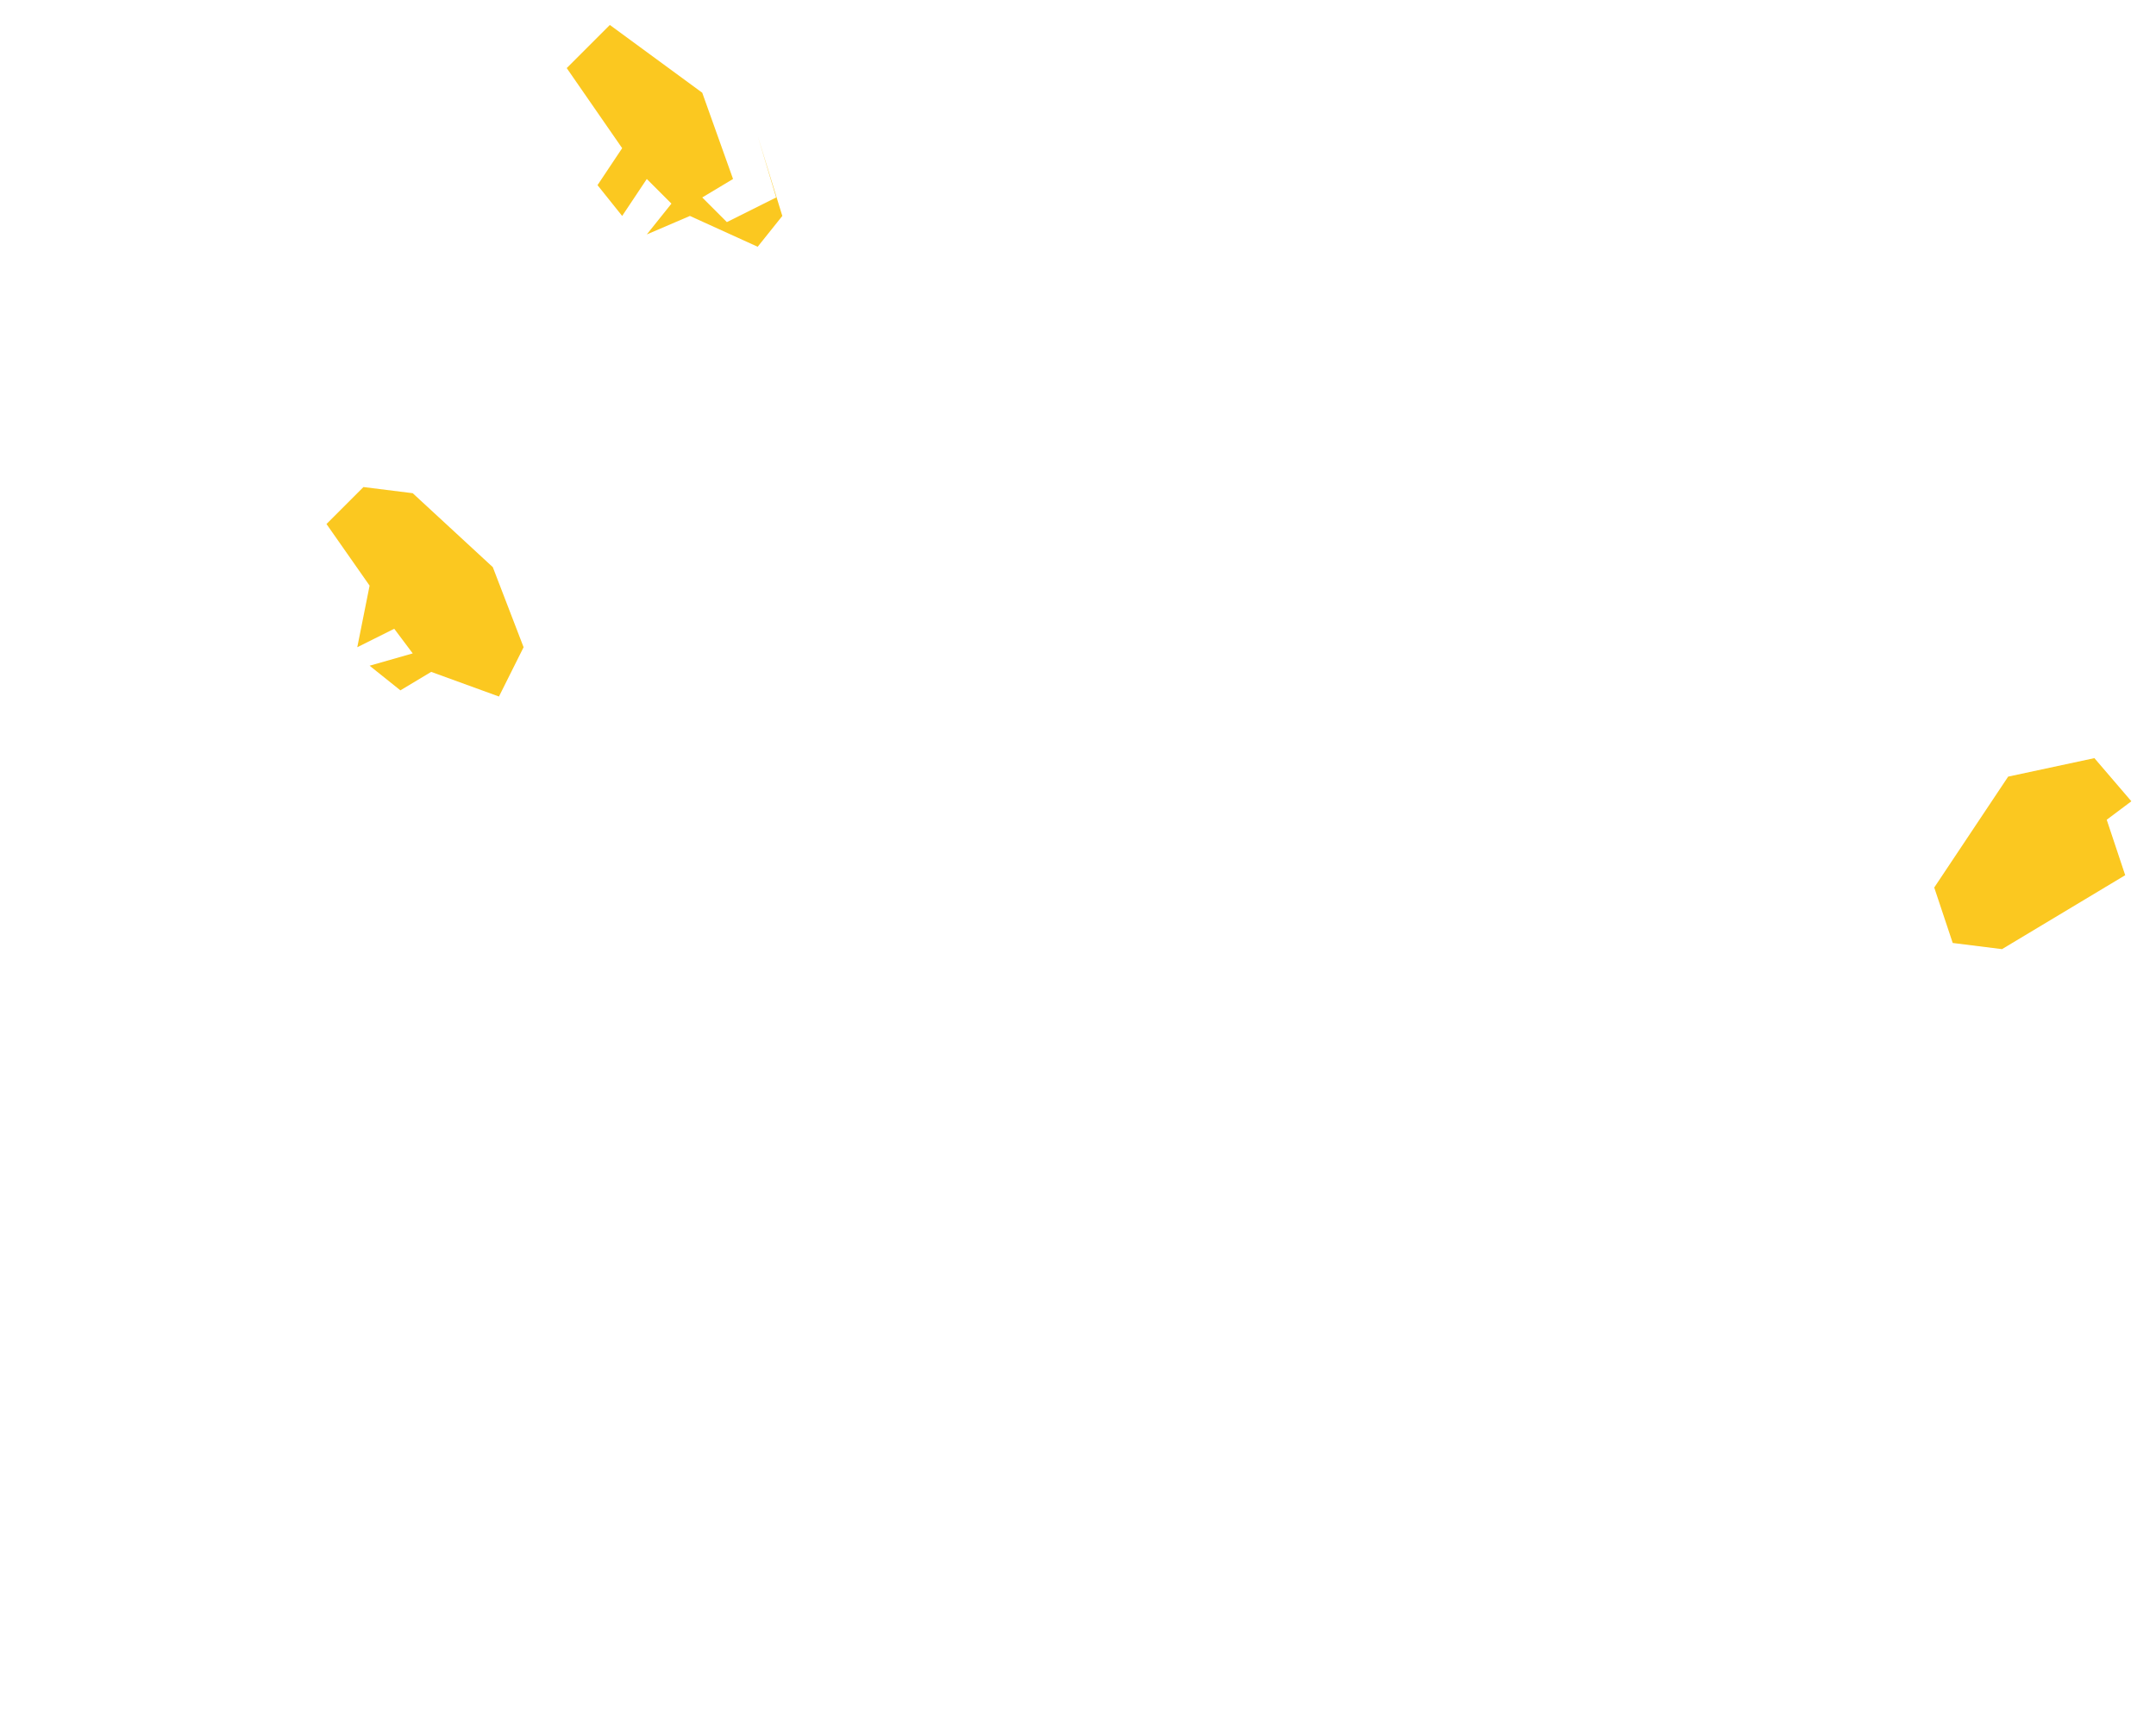
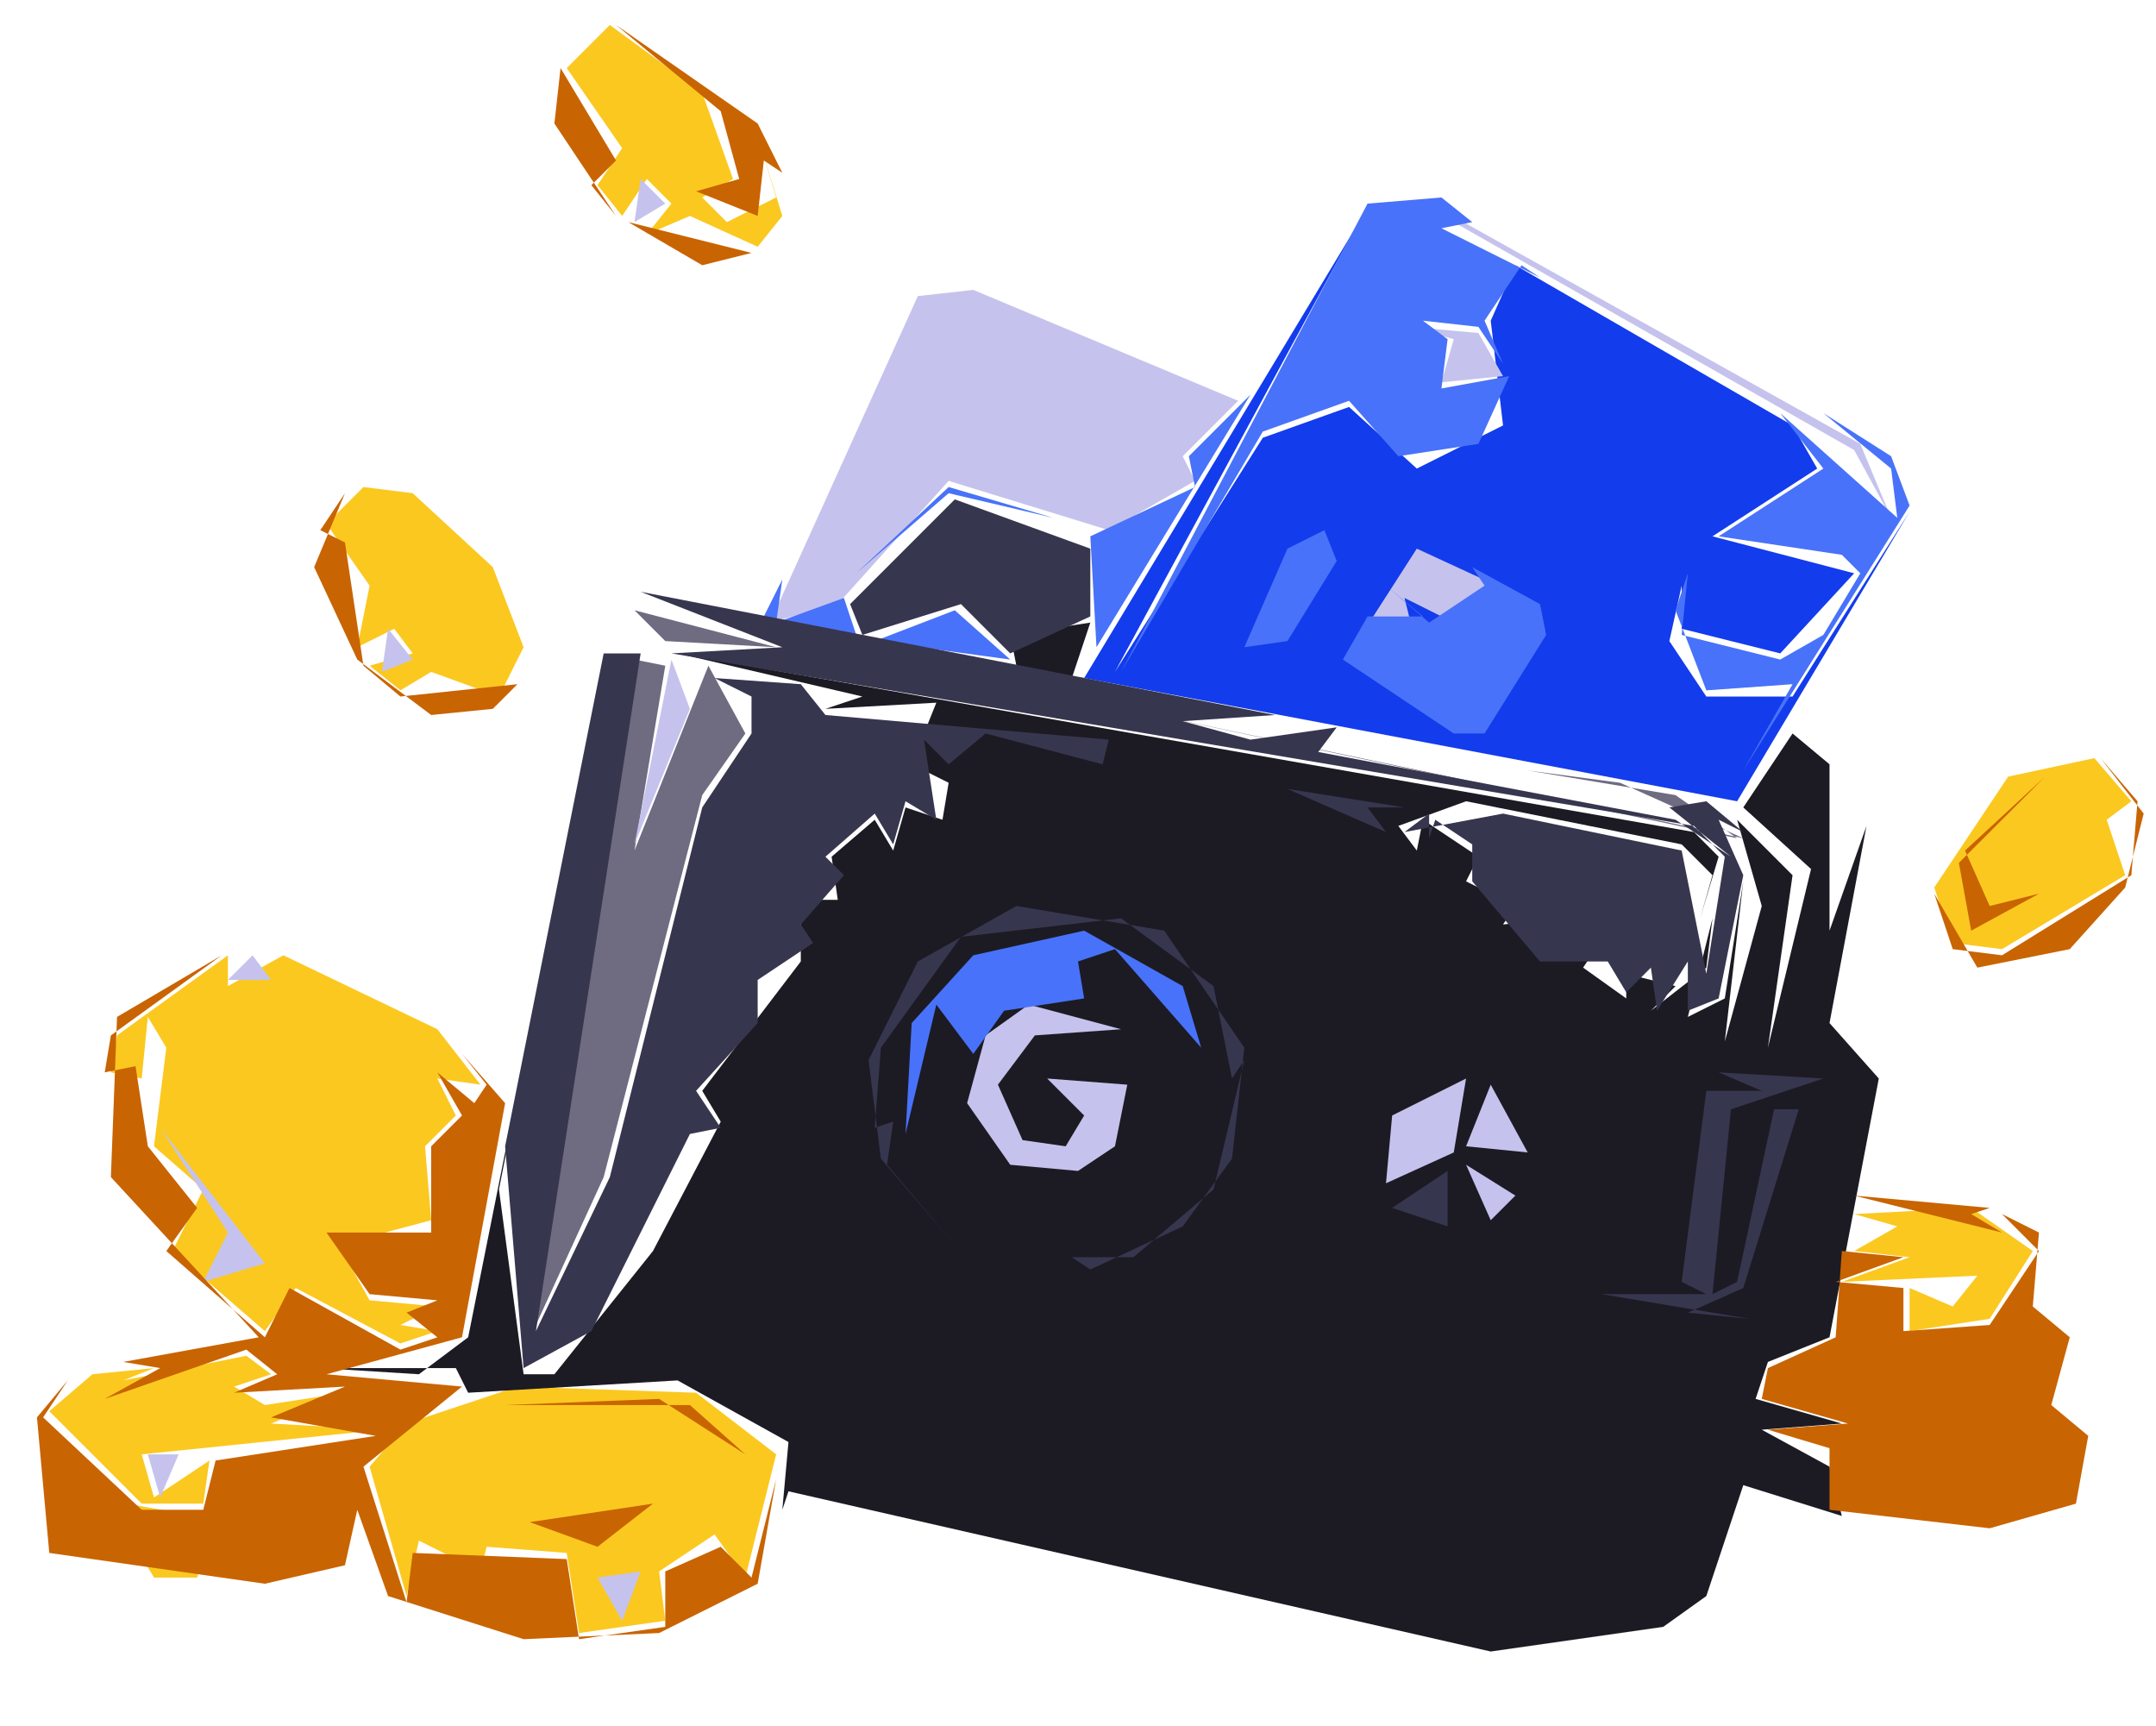
<svg xmlns="http://www.w3.org/2000/svg" viewBox="0 0 350 280" width="1402" height="1122">
  <path d="M92,11 101,24 97,30 101,35 105,29 109,33 105,38 112,35 123,40 127,35 123,22 126,32 118,36 114,32 119,29 114,15 99,4z" fill="rgb(251,200,32)" />
  <path d="M59,79 53,85 60,95 58,105 64,102 67,106 60,108 65,112 70,109 81,113 85,105 80,92 67,80z" fill="rgb(251,200,32)" />
  <path d="M340,123 326,126 314,144 317,153 325,154 345,142 342,133 346,130z" fill="rgb(251,200,32)" />
+   <path d="M19,168 18,174 23,175 24,165 27,170 25,186 33,193 28,203 43,216 48,209 65,218 71,216 65,215 71,212 60,211 55,202 70,198 69,186 74,181 71,175 78,176 71,167 46,155 37,160 37,155z" fill="rgb(251,200,32)" />
+   <path d="M301,197 308,199 301,203 310,204 299,208 321,207 317,212 310,209 310,216 323,214 330,203 320,196z" fill="rgb(251,200,32)" />
+   <path d="M334,216 296,222 303,223 304,230 314,230 318,222 328,220 330,226z" fill="rgb(251,200,32)" />
+   <path d="M8,229 23,244 33,244 34,237 25,243 23,236 62,232 44,231 56,226 43,228 38,225 44,223 40,220 20,224 25,222 15,223z" fill="rgb(251,200,32)" />
+   <path d="M60,238 66,259 68,250 78,255 79,251 92,252 94,265 108,263 107,255 116,249 121,256 126,236 113,226 84,225 66,231z" fill="rgb(251,200,32)" />
+   <path d="M338,233 298,236 305,239 306,246 312,246 317,239 329,239 332,245z" fill="rgb(251,200,32)" />
+   <path d="M9,242 19,246 25,256 32,256 35,247 43,247 27,251 23,247 32,246z" fill="rgb(251,200,32)" />
+   <path d="M103,99 108,104 126,105z" fill="rgb(111,107,129)" />
+   <path d="M115,108 103,138 108,108 103,107 87,215 98,191 114,129 121,119z" fill="rgb(111,107,129)" />
+   <path d="M178,114 283,136 263,127 248,125 272,129 282,136z" fill="rgb(111,107,129)" />
+   <path d="M231,167 280,173z" fill="rgb(111,107,129)" />
+   <path d="M243,176 236,176 237,187 226,191 229,198 227,195 235,189 233,200 241,199 238,188 246,195 247,186 237,186z" fill="rgb(111,107,129)" />
+   <path d="M286,179 282,180 278,209z" fill="rgb(111,107,129)" />
+   <path d="M235,32 295,67z" fill="rgb(19,60,237)" />
+   <path d="M176,110 282,130 310,83 291,113 277,113 271,104 273,95 273,102 289,106 301,93 278,87 295,76 291,69 246,43 242,52 244,69 230,76 219,66 205,71 181,109 220,37z" fill="rgb(19,60,237)" />
+   <path d="M156,155 149,163 169,150 185,153 193,163 176,156 174,161 184,168 167,170 164,180 174,184 168,179 169,174 184,176 183,186 168,192 156,181 157,170 152,164 158,158 150,167 148,185 145,173 150,193 166,203 189,200 200,185 197,161 176,150z" fill="rgb(19,60,237)" />
+   <path d="M108,98 123,100z" fill="rgb(28,27,36)" />
+   <path d="M177,101 164,103 165,108 174,110z" fill="rgb(28,27,36)" />
+   <path d="M52,222 74,222 76,226 110,224 128,234 127,245 128,242 242,268 270,264 277,259 283,241 299,246 297,238 286,232 299,231 285,227 287,221 297,217 305,175 297,166 303,134 297,151 297,124 291,119 283,131 294,141 287,170 291,142 282,133 286,147 280,169 283,143 280,162 274,165 278,149 277,157 268,164 272,160 264,158 264,162 257,157 259,154 250,155 253,149 244,150 246,147 238,143 240,139 231,133 230,138 227,134 238,130 273,137 278,142 276,149 279,139 275,135 110,106 140,113 134,115 152,114 148,124 154,127 153,133 147,131 145,138 142,133 135,139 136,146 130,146 130,156 114,177 117,182 106,203 90,223 85,223 81,193 97,112 76,217 68,223z" fill="rgb(28,27,36)" />
+   <path d="M170,149 153,155 145,168 155,154z" fill="rgb(28,27,36)" />
+   <path d="M104,29 103,36 108,33z" fill="rgb(197,195,237)" />
+   <path d="M222,34 216,48 223,38 236,36 301,73 307,84 302,72 234,34z" fill="rgb(197,195,237)" />
+   <path d="M201,65 158,47 149,48 125,101 136,98 154,78 180,86 194,78 192,74z" fill="rgb(197,195,237)" />
+   <path d="M229,53 236,55 234,62 244,61 240,54z" fill="rgb(197,195,237)" />
+   <path d="M243,95 230,89 221,103 229,101 228,97 234,100z" fill="rgb(197,195,237)" />
+   <path d="M63,102 62,109 67,107z" fill="rgb(197,195,237)" />
+   <path d="M109,107 103,137 112,115z" fill="rgb(197,195,237)" />
+   <path d="M37,159 44,159 41,155z" fill="rgb(197,195,237)" />
+   <path d="M167,163 160,168 157,179 164,189 175,190 181,186 183,176 170,175 176,181 173,186 166,185 162,176 168,168 182,167z" fill="rgb(197,195,237)" />
+   <path d="M238,175 226,181 225,192 236,187z" fill="rgb(197,195,237)" />
+   <path d="M242,176 238,186 248,187z" fill="rgb(197,195,237)" />
+   <path d="M26,183 37,200 33,208 43,205z" fill="rgb(197,195,237)" />
+   <path d="M238,189 242,198 246,194z" fill="rgb(197,195,237)" />
+   <path d="M24,236 26,243 29,236 38,236z" fill="rgb(197,195,237)" />
+   <path d="M104,255 97,256 101,263z" fill="rgb(197,195,237)" />
+   <path d="M100,4 117,18 120,29 113,31 123,35 124,26 127,28 123,20z" fill="rgb(201,100,2)" />
+   <path d="M91,11 90,20 100,35 96,30 100,26z" fill="rgb(201,100,2)" />
+   <path d="M102,36 114,43 122,41z" fill="rgb(201,100,2)" />
+   <path d="M56,80 51,92 58,107 70,116 80,115 84,111 65,113 59,108 56,88 52,86z" fill="rgb(201,100,2)" />
+   <path d="M341,123 347,130 346,142 325,155 317,154 314,145 321,157 336,154 345,144 348,132z" fill="rgb(201,100,2)" />
+   <path d="M332,126 318,140 320,151 331,145 323,147 319,138z" fill="rgb(201,100,2)" />
+   <path d="M19,165 18,191 42,217 20,221 26,222 17,227 40,219 45,223 38,226 56,225 44,230 61,233 35,237 33,245 23,245 7,230 11,224 6,230 8,252 43,257 56,254 58,245 63,259 85,266 107,265 123,257 126,240 122,256 117,251 108,255 108,264 94,266 92,253 67,252 66,260 59,238 75,225 53,223 75,217 82,179 75,171 79,176 77,179 71,174 75,181 70,186 70,200 53,200 60,210 71,211 66,213 71,217 65,219 47,209 43,217 27,203 32,196 24,186 22,173 17,174 18,168 36,155z" fill="rgb(201,100,2)" />
+   <path d="M46,160 68,171z" fill="rgb(201,100,2)" />
+   <path d="M301,194 325,200 320,197 323,196z" fill="rgb(201,100,2)" />
+   <path d="M331,200 325,197 331,203 323,215 309,216 309,209 298,208 309,204 299,203 298,217 287,222 286,227 300,231 287,232 297,235 297,245 323,248 337,244 339,233 333,228 336,217 330,212z" fill="rgb(201,100,2)" />
+   <path d="M82,228 107,227 121,236 112,228z" fill="rgb(201,100,2)" />
+   <path d="M106,244 86,247 97,251z" fill="rgb(201,100,2)" />
+   <path d="M250,45 234,37 239,36 234,32 222,33 182,109 205,70 219,65 227,74 240,72 245,61 234,63 235,55 231,52 240,53 244,59 241,52 247,43z" fill="rgb(72,114,249)" />
+   <path d="M203,64 193,74 194,79 177,87 178,105z" fill="rgb(72,114,249)" />
+   <path d="M296,67 307,76 308,84 289,67 296,76 279,87 299,90 302,93 296,103 289,107 273,103 274,93 272,99 277,112 291,111 283,125 310,82 307,74z" fill="rgb(72,114,249)" />
+   <path d="M171,84 154,79 139,93 154,80z" fill="rgb(72,114,249)" />
+   <path d="M215,86 209,89 202,105 209,104 217,91z" fill="rgb(72,114,249)" />
+   <path d="M239,92 241,95 232,101 225,95 231,100 222,100 218,107 236,119 241,119 251,103 250,98z" fill="rgb(72,114,249)" />
+   <path d="M124,100 139,103 137,97 126,101 127,94z" fill="rgb(72,114,249)" />
+   <path d="M142,104 164,107 155,99z" fill="rgb(72,114,249)" />
+   <path d="M254,112 274,122z" fill="rgb(72,114,249)" />
+   <path d="M192,160 176,151 158,155 148,166 147,184 152,163 158,171 163,164 176,162 175,156 181,154 195,170z" fill="rgb(72,114,249)" />
+   <path d="M185,197 163,199z" fill="rgb(72,114,249)" />
+   <path d="M138,98 140,103 156,98 164,106 177,100 177,89 155,81z" fill="rgb(55,54,79)" />
+   <path d="M104,96 127,105 109,106 275,134 280,139 277,158 273,138 244,132 228,135 232,132 232,136 233,133 239,137 239,143 250,156 261,156 264,161 268,157 269,164 274,156 274,164 279,162 283,142 279,133 283,135 277,130 271,131 281,139 272,133 214,122 217,118 203,120 192,117 207,116z" fill="rgb(55,54,79)" />
+   <path d="M180,120 134,116 130,111 116,110 122,113 122,119 114,131 99,191 87,216 104,106 98,106 82,186 85,222 96,216 112,184 117,183 113,177 123,166 123,159 132,153 130,150 137,142 134,139 142,132 145,137 147,130 152,133 150,120 154,124 160,119 179,124z" fill="rgb(55,54,79)" />
+   <path d="M209,128 225,135 222,131 228,131z" fill="rgb(55,54,79)" />
+   <path d="M302,129 295,161z" fill="rgb(55,54,79)" />
+   <path d="M165,147 149,156 141,172 143,188 155,202 144,189 145,182 142,183 143,170 156,152 182,149 197,160 200,175 202,172 197,193 184,204 174,204 177,206 158,203 177,206 192,199 200,188 202,170 189,151z" fill="rgb(55,54,79)" />
+   <path d="M290,153 287,169z" fill="rgb(55,54,79)" />
+   <path d="M247,168 230,169 218,181 230,169z" fill="rgb(55,54,79)" />
+   <path d="M296,175 279,174 286,177 277,177 273,208 277,210 260,210 284,214 274,213 283,209 292,180 288,180 282,208 278,210 281,180z" fill="rgb(55,54,79)" />
+   <path d="M235,190 226,196 235,199z" fill="rgb(55,54,79)" />
+   <path d="M268,222 263,249z" fill="rgb(55,54,79)" />
</svg>
